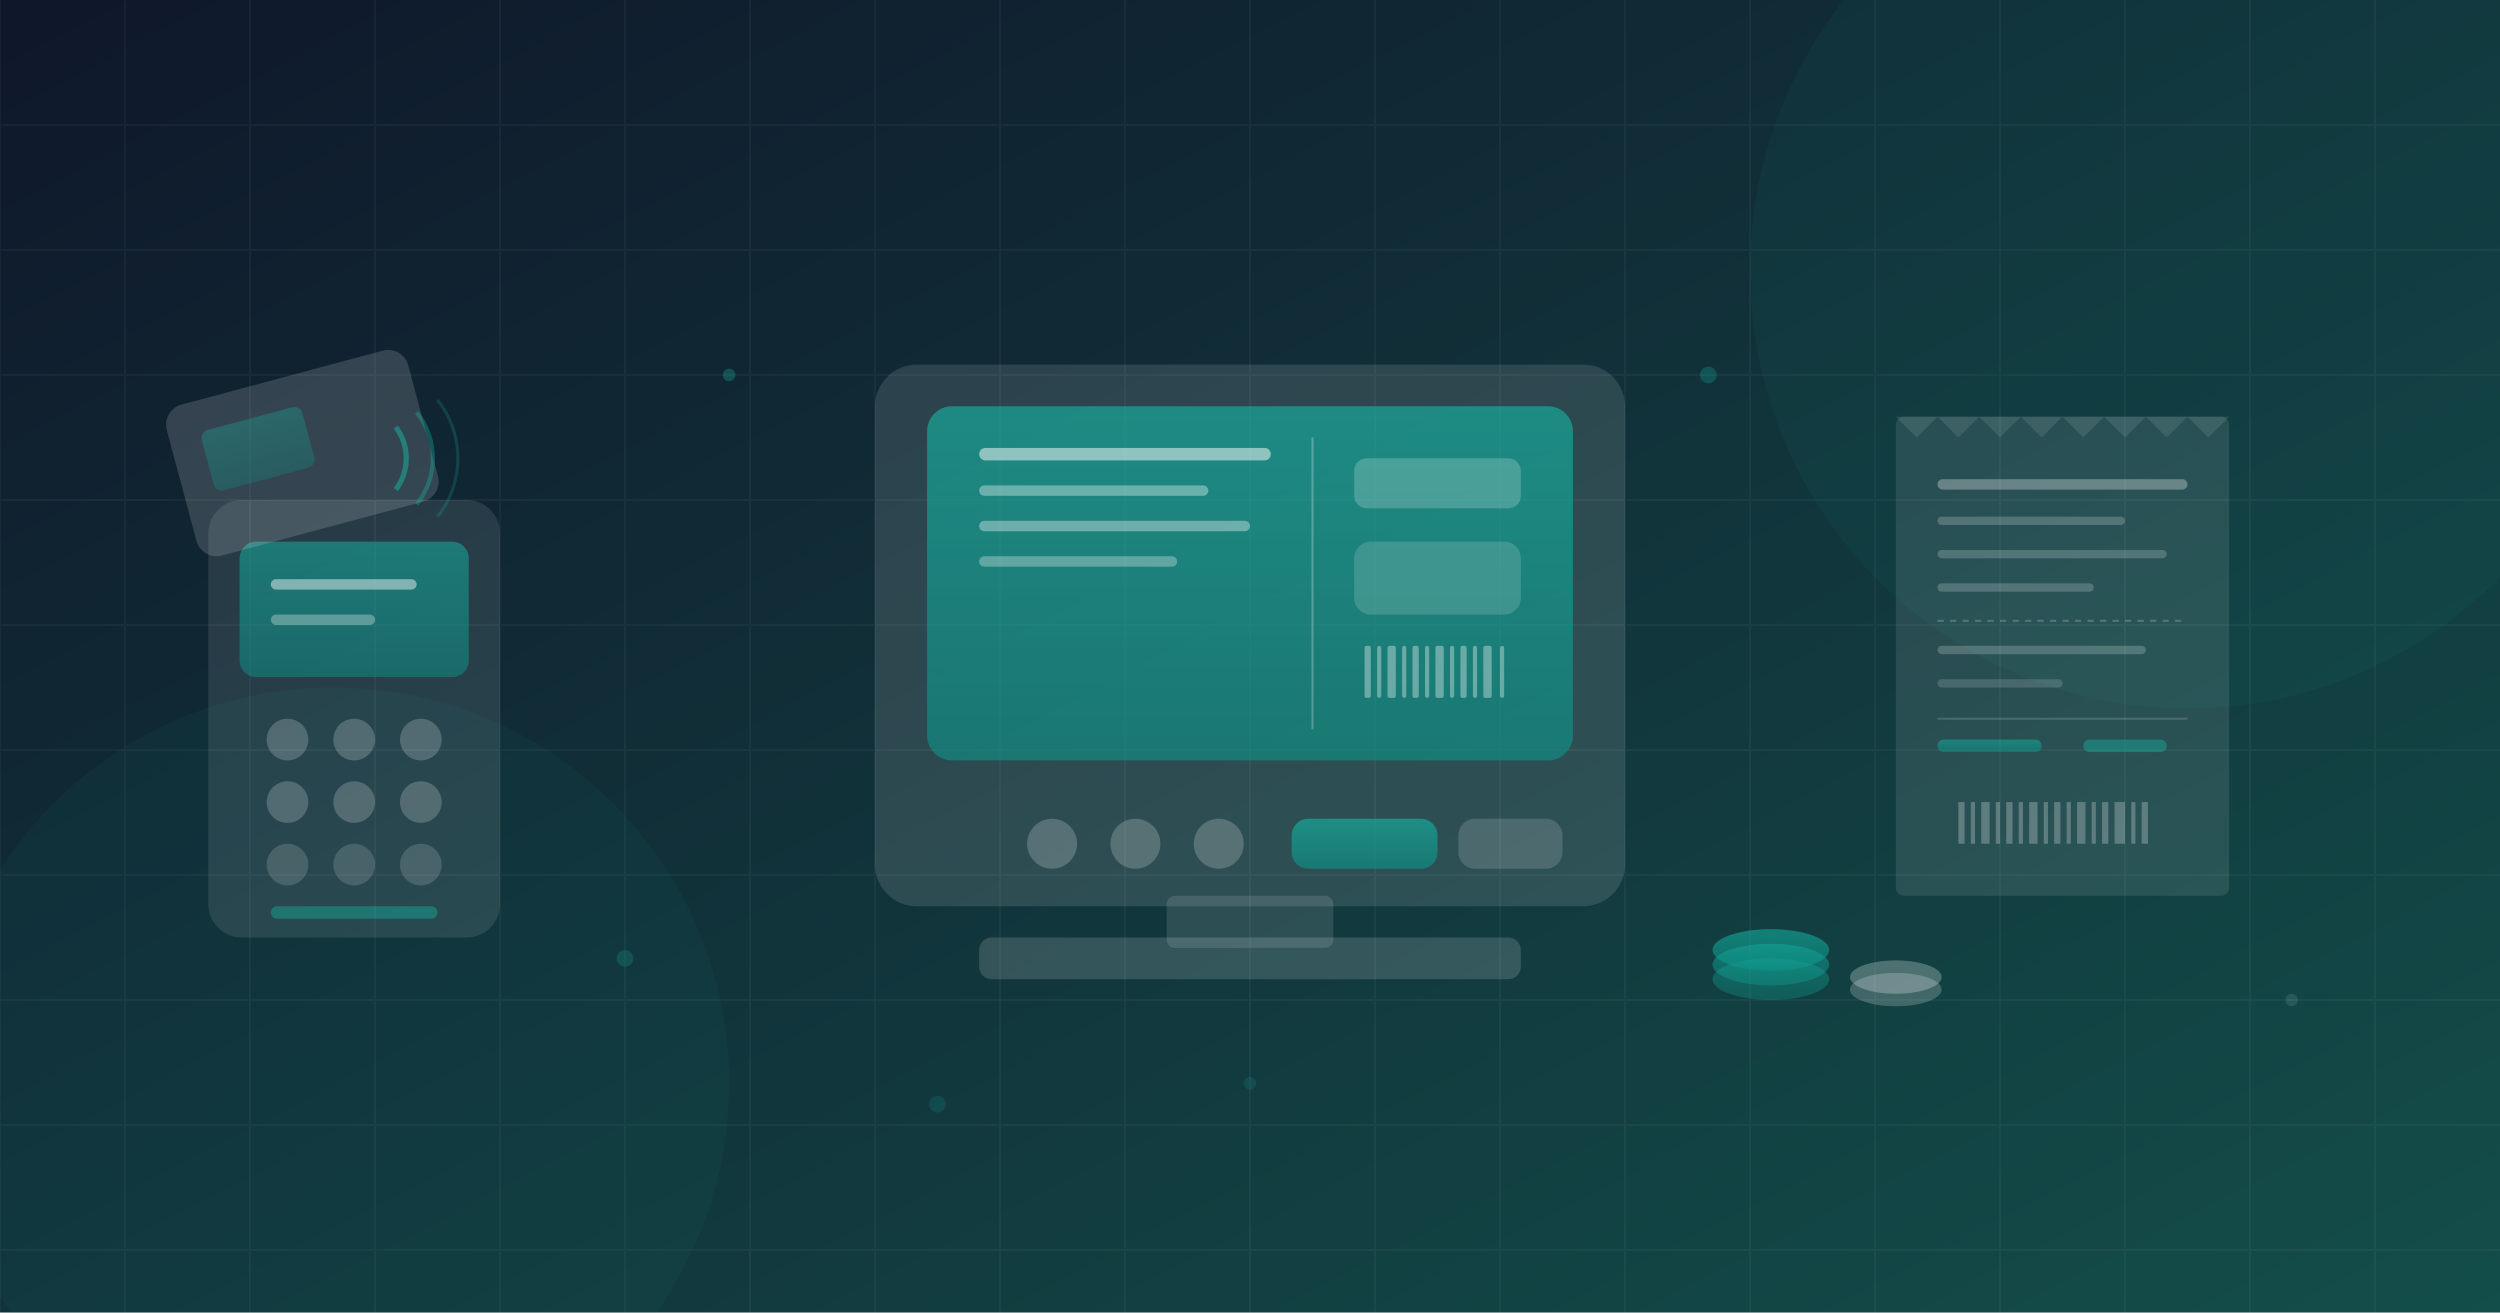
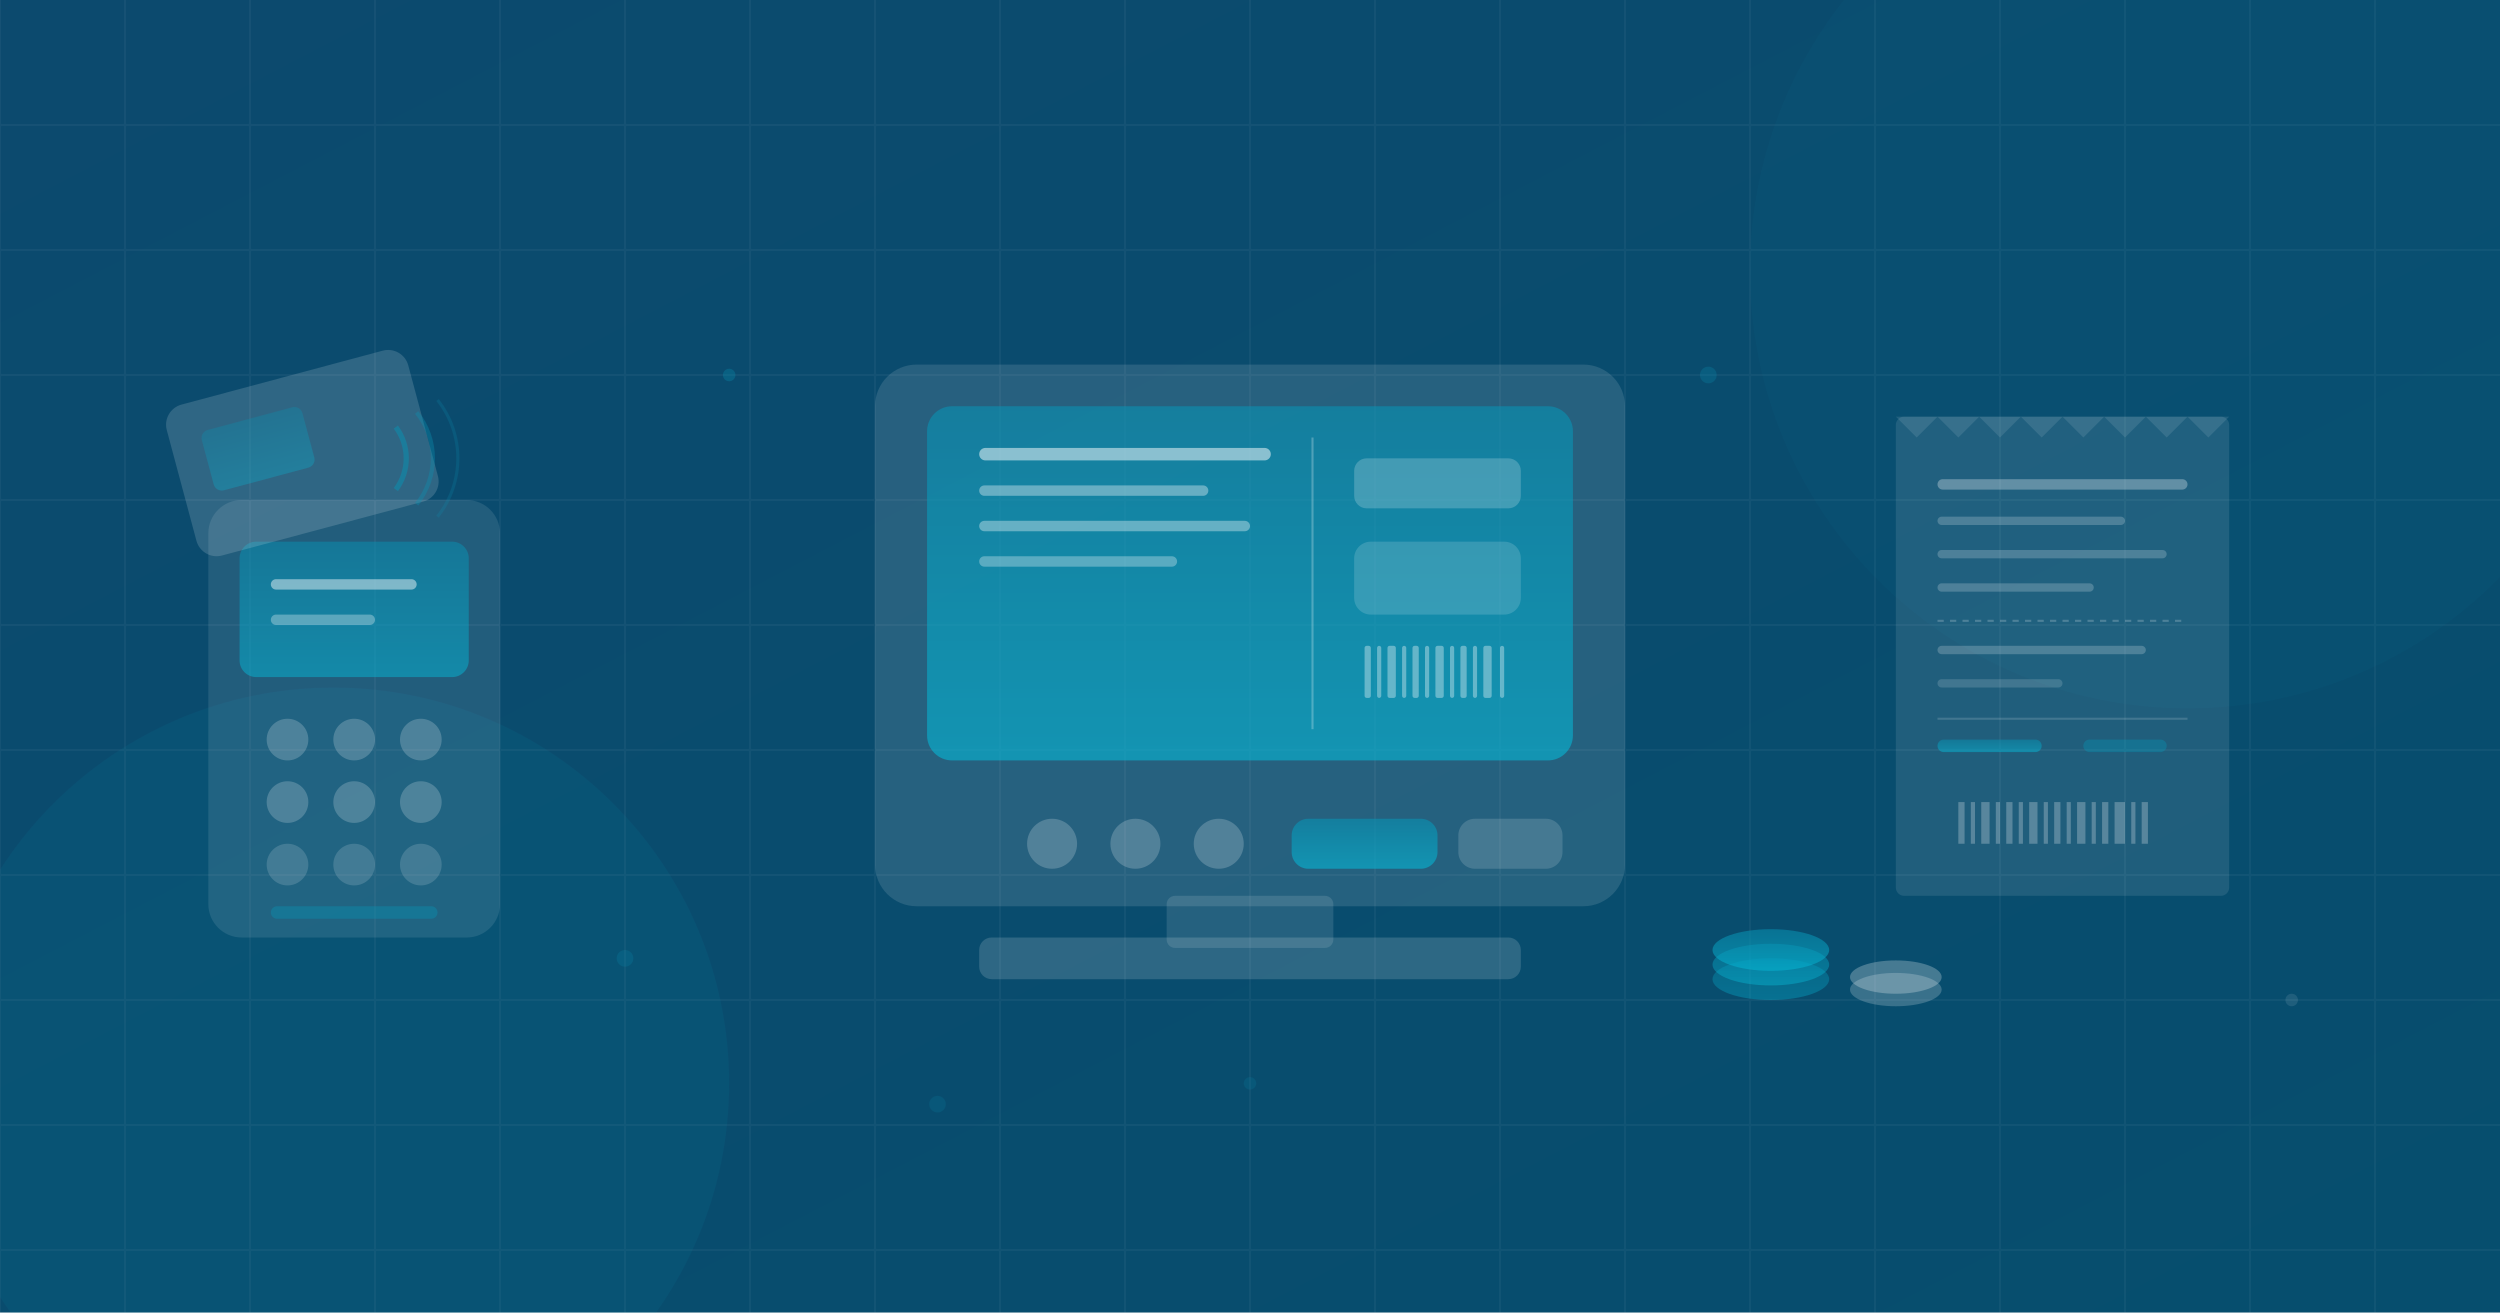
<svg xmlns="http://www.w3.org/2000/svg" viewBox="0 0 1200 630">
  <defs>
    <linearGradient id="bg" x1="0%" y1="0%" x2="100%" y2="100%">
-       <stop offset="0%" style="stop-color:#0f172a" />
-       <stop offset="100%" style="stop-color:#134e4a" />
+       <stop offset="0%" style="stop-color:#0c4a6e" />
+       <stop offset="100%" style="stop-color:#064e6e" />
    </linearGradient>
    <linearGradient id="tealGrad" x1="0%" y1="0%" x2="0%" y2="100%">
-       <stop offset="0%" style="stop-color:#14b8a6" />
-       <stop offset="100%" style="stop-color:#0d9488" />
+       <stop offset="0%" style="stop-color:#0891b2" />
+       <stop offset="100%" style="stop-color:#06b6d4" />
    </linearGradient>
  </defs>
  <rect width="1200" height="630" fill="url(#bg)" />
  <g opacity="0.04" stroke="#ffffff" stroke-width="1">
    <line x1="0" y1="0" x2="0" y2="630" />
    <line x1="60" y1="0" x2="60" y2="630" />
    <line x1="120" y1="0" x2="120" y2="630" />
    <line x1="180" y1="0" x2="180" y2="630" />
    <line x1="240" y1="0" x2="240" y2="630" />
    <line x1="300" y1="0" x2="300" y2="630" />
    <line x1="360" y1="0" x2="360" y2="630" />
    <line x1="420" y1="0" x2="420" y2="630" />
    <line x1="480" y1="0" x2="480" y2="630" />
    <line x1="540" y1="0" x2="540" y2="630" />
    <line x1="600" y1="0" x2="600" y2="630" />
    <line x1="660" y1="0" x2="660" y2="630" />
    <line x1="720" y1="0" x2="720" y2="630" />
    <line x1="780" y1="0" x2="780" y2="630" />
    <line x1="840" y1="0" x2="840" y2="630" />
    <line x1="900" y1="0" x2="900" y2="630" />
    <line x1="960" y1="0" x2="960" y2="630" />
    <line x1="1020" y1="0" x2="1020" y2="630" />
    <line x1="1080" y1="0" x2="1080" y2="630" />
    <line x1="1140" y1="0" x2="1140" y2="630" />
    <line x1="0" y1="60" x2="1200" y2="60" />
    <line x1="0" y1="120" x2="1200" y2="120" />
    <line x1="0" y1="180" x2="1200" y2="180" />
    <line x1="0" y1="240" x2="1200" y2="240" />
    <line x1="0" y1="300" x2="1200" y2="300" />
    <line x1="0" y1="360" x2="1200" y2="360" />
    <line x1="0" y1="420" x2="1200" y2="420" />
    <line x1="0" y1="480" x2="1200" y2="480" />
    <line x1="0" y1="540" x2="1200" y2="540" />
    <line x1="0" y1="600" x2="1200" y2="600" />
  </g>
-   <circle cx="160" cy="520" r="190" fill="#0d9488" opacity="0.06" />
-   <circle cx="1050" cy="130" r="210" fill="#14b8a6" opacity="0.05" />
+   <circle cx="160" cy="520" r="190" fill="#06b6d4" opacity="0.06" />
+   <circle cx="1050" cy="130" r="210" fill="#0891b2" opacity="0.05" />
  <rect x="470" y="450" width="260" height="20" rx="6" fill="#ffffff" opacity="0.15" />
  <rect x="560" y="430" width="80" height="25" rx="4" fill="#ffffff" opacity="0.12" />
  <rect x="420" y="175" width="360" height="260" rx="20" fill="#ffffff" opacity="0.12" />
  <rect x="445" y="195" width="310" height="170" rx="12" fill="url(#tealGrad)" opacity="0.6" />
  <rect x="470" y="215" width="140" height="6" rx="3" fill="#ffffff" opacity="0.5" />
  <rect x="470" y="233" width="110" height="5" rx="2.5" fill="#ffffff" opacity="0.35" />
  <rect x="470" y="250" width="130" height="5" rx="2.5" fill="#ffffff" opacity="0.35" />
  <rect x="470" y="267" width="95" height="5" rx="2.5" fill="#ffffff" opacity="0.3" />
  <line x1="630" y1="210" x2="630" y2="350" stroke="#ffffff" stroke-width="1" opacity="0.25" />
  <rect x="650" y="220" width="80" height="24" rx="6" fill="#ffffff" opacity="0.2" />
  <rect x="650" y="260" width="80" height="35" rx="8" fill="#ffffff" opacity="0.15" />
  <g opacity="0.35">
    <rect x="655" y="310" width="3" height="25" rx="1" fill="#ffffff" />
    <rect x="661" y="310" width="2" height="25" rx="1" fill="#ffffff" />
    <rect x="666" y="310" width="4" height="25" rx="1" fill="#ffffff" />
    <rect x="673" y="310" width="2" height="25" rx="1" fill="#ffffff" />
    <rect x="678" y="310" width="3" height="25" rx="1" fill="#ffffff" />
    <rect x="684" y="310" width="2" height="25" rx="1" fill="#ffffff" />
    <rect x="689" y="310" width="4" height="25" rx="1" fill="#ffffff" />
    <rect x="696" y="310" width="2" height="25" rx="1" fill="#ffffff" />
    <rect x="701" y="310" width="3" height="25" rx="1" fill="#ffffff" />
    <rect x="707" y="310" width="2" height="25" rx="1" fill="#ffffff" />
    <rect x="712" y="310" width="4" height="25" rx="1" fill="#ffffff" />
    <rect x="720" y="310" width="2" height="25" rx="1" fill="#ffffff" />
  </g>
  <circle cx="505" cy="405" r="12" fill="#ffffff" opacity="0.2" />
  <circle cx="545" cy="405" r="12" fill="#ffffff" opacity="0.2" />
  <circle cx="585" cy="405" r="12" fill="#ffffff" opacity="0.2" />
  <rect x="620" y="393" width="70" height="24" rx="8" fill="url(#tealGrad)" opacity="0.6" />
  <rect x="700" y="393" width="50" height="24" rx="8" fill="#ffffff" opacity="0.15" />
  <rect x="100" y="240" width="140" height="210" rx="16" fill="#ffffff" opacity="0.1" />
  <rect x="115" y="260" width="110" height="65" rx="8" fill="url(#tealGrad)" opacity="0.5" />
  <rect x="130" y="278" width="70" height="5" rx="2.5" fill="#ffffff" opacity="0.45" />
  <rect x="130" y="295" width="50" height="5" rx="2.5" fill="#ffffff" opacity="0.3" />
  <circle cx="138" cy="355" r="10" fill="#ffffff" opacity="0.2" />
  <circle cx="170" cy="355" r="10" fill="#ffffff" opacity="0.2" />
  <circle cx="202" cy="355" r="10" fill="#ffffff" opacity="0.2" />
  <circle cx="138" cy="385" r="10" fill="#ffffff" opacity="0.2" />
  <circle cx="170" cy="385" r="10" fill="#ffffff" opacity="0.2" />
  <circle cx="202" cy="385" r="10" fill="#ffffff" opacity="0.2" />
  <circle cx="138" cy="415" r="10" fill="#ffffff" opacity="0.15" />
  <circle cx="170" cy="415" r="10" fill="#ffffff" opacity="0.15" />
  <circle cx="202" cy="415" r="10" fill="#ffffff" opacity="0.15" />
-   <rect x="130" y="435" width="80" height="6" rx="3" fill="#14b8a6" opacity="0.4" />
+   <rect x="130" y="435" width="80" height="6" rx="3" fill="#0891b2" opacity="0.4" />
  <rect x="85" y="180" width="120" height="75" rx="10" fill="#ffffff" opacity="0.15" transform="rotate(-15, 145, 217)" />
  <rect x="100" y="195" width="50" height="30" rx="4" fill="url(#tealGrad)" opacity="0.3" transform="rotate(-15, 145, 217)" />
-   <path d="M190,205 A25,25 0 0,1 190,235" fill="none" stroke="#14b8a6" stroke-width="2.5" opacity="0.5" />
-   <path d="M200,198 A35,35 0 0,1 200,242" fill="none" stroke="#14b8a6" stroke-width="2" opacity="0.35" />
-   <path d="M210,192 A45,45 0 0,1 210,248" fill="none" stroke="#14b8a6" stroke-width="1.5" opacity="0.2" />
+   <path d="M190,205 A25,25 0 0,1 190,235" fill="none" stroke="#0891b2" stroke-width="2.5" opacity="0.5" />
+   <path d="M200,198 A35,35 0 0,1 200,242" fill="none" stroke="#0891b2" stroke-width="2" opacity="0.35" />
+   <path d="M210,192 A45,45 0 0,1 210,248" fill="none" stroke="#0891b2" stroke-width="1.5" opacity="0.2" />
  <rect x="910" y="200" width="160" height="230" rx="4" fill="#ffffff" opacity="0.1" />
  <polygon points="910,200 920,210 930,200 940,210 950,200 960,210 970,200 980,210 990,200 1000,210 1010,200 1020,210 1030,200 1040,210 1050,200 1060,210 1070,200" fill="#ffffff" opacity="0.1" />
  <rect x="930" y="230" width="120" height="5" rx="2.5" fill="#ffffff" opacity="0.3" />
  <rect x="930" y="248" width="90" height="4" rx="2" fill="#ffffff" opacity="0.2" />
  <rect x="930" y="264" width="110" height="4" rx="2" fill="#ffffff" opacity="0.2" />
  <rect x="930" y="280" width="75" height="4" rx="2" fill="#ffffff" opacity="0.2" />
  <line x1="930" y1="298" x2="1050" y2="298" stroke="#ffffff" stroke-width="1" stroke-dasharray="3,3" opacity="0.2" />
  <rect x="930" y="310" width="100" height="4" rx="2" fill="#ffffff" opacity="0.2" />
  <rect x="930" y="326" width="60" height="4" rx="2" fill="#ffffff" opacity="0.15" />
  <line x1="930" y1="345" x2="1050" y2="345" stroke="#ffffff" stroke-width="1" opacity="0.15" />
  <rect x="930" y="355" width="50" height="6" rx="3" fill="url(#tealGrad)" opacity="0.5" />
-   <rect x="1000" y="355" width="40" height="6" rx="3" fill="#14b8a6" opacity="0.4" />
+   <rect x="1000" y="355" width="40" height="6" rx="3" fill="#0891b2" opacity="0.4" />
  <g opacity="0.25">
    <rect x="940" y="385" width="3" height="20" fill="#ffffff" />
    <rect x="946" y="385" width="2" height="20" fill="#ffffff" />
    <rect x="951" y="385" width="4" height="20" fill="#ffffff" />
    <rect x="958" y="385" width="2" height="20" fill="#ffffff" />
    <rect x="963" y="385" width="3" height="20" fill="#ffffff" />
    <rect x="969" y="385" width="2" height="20" fill="#ffffff" />
    <rect x="974" y="385" width="4" height="20" fill="#ffffff" />
    <rect x="981" y="385" width="2" height="20" fill="#ffffff" />
    <rect x="986" y="385" width="3" height="20" fill="#ffffff" />
    <rect x="992" y="385" width="2" height="20" fill="#ffffff" />
    <rect x="997" y="385" width="4" height="20" fill="#ffffff" />
    <rect x="1004" y="385" width="2" height="20" fill="#ffffff" />
    <rect x="1009" y="385" width="3" height="20" fill="#ffffff" />
    <rect x="1015" y="385" width="5" height="20" fill="#ffffff" />
    <rect x="1023" y="385" width="2" height="20" fill="#ffffff" />
    <rect x="1028" y="385" width="3" height="20" fill="#ffffff" />
  </g>
  <ellipse cx="850" cy="470" rx="28" ry="10" fill="url(#tealGrad)" opacity="0.35" />
  <ellipse cx="850" cy="463" rx="28" ry="10" fill="url(#tealGrad)" opacity="0.45" />
  <ellipse cx="850" cy="456" rx="28" ry="10" fill="url(#tealGrad)" opacity="0.55" />
  <ellipse cx="910" cy="475" rx="22" ry="8" fill="#ffffff" opacity="0.2" />
  <ellipse cx="910" cy="469" rx="22" ry="8" fill="#ffffff" opacity="0.25" />
-   <circle cx="350" cy="180" r="3" fill="#14b8a6" opacity="0.3" />
-   <circle cx="820" cy="180" r="4" fill="#14b8a6" opacity="0.25" />
-   <circle cx="300" cy="460" r="4" fill="#14b8a6" opacity="0.2" />
-   <circle cx="600" cy="520" r="3" fill="#14b8a6" opacity="0.15" />
+   <circle cx="350" cy="180" r="3" fill="#0891b2" opacity="0.3" />
+   <circle cx="820" cy="180" r="4" fill="#0891b2" opacity="0.25" />
+   <circle cx="300" cy="460" r="4" fill="#0891b2" opacity="0.2" />
+   <circle cx="600" cy="520" r="3" fill="#0891b2" opacity="0.15" />
  <circle cx="1100" cy="480" r="3" fill="#ffffff" opacity="0.1" />
-   <circle cx="450" cy="530" r="4" fill="#14b8a6" opacity="0.15" />
+   <circle cx="450" cy="530" r="4" fill="#0891b2" opacity="0.15" />
</svg>
